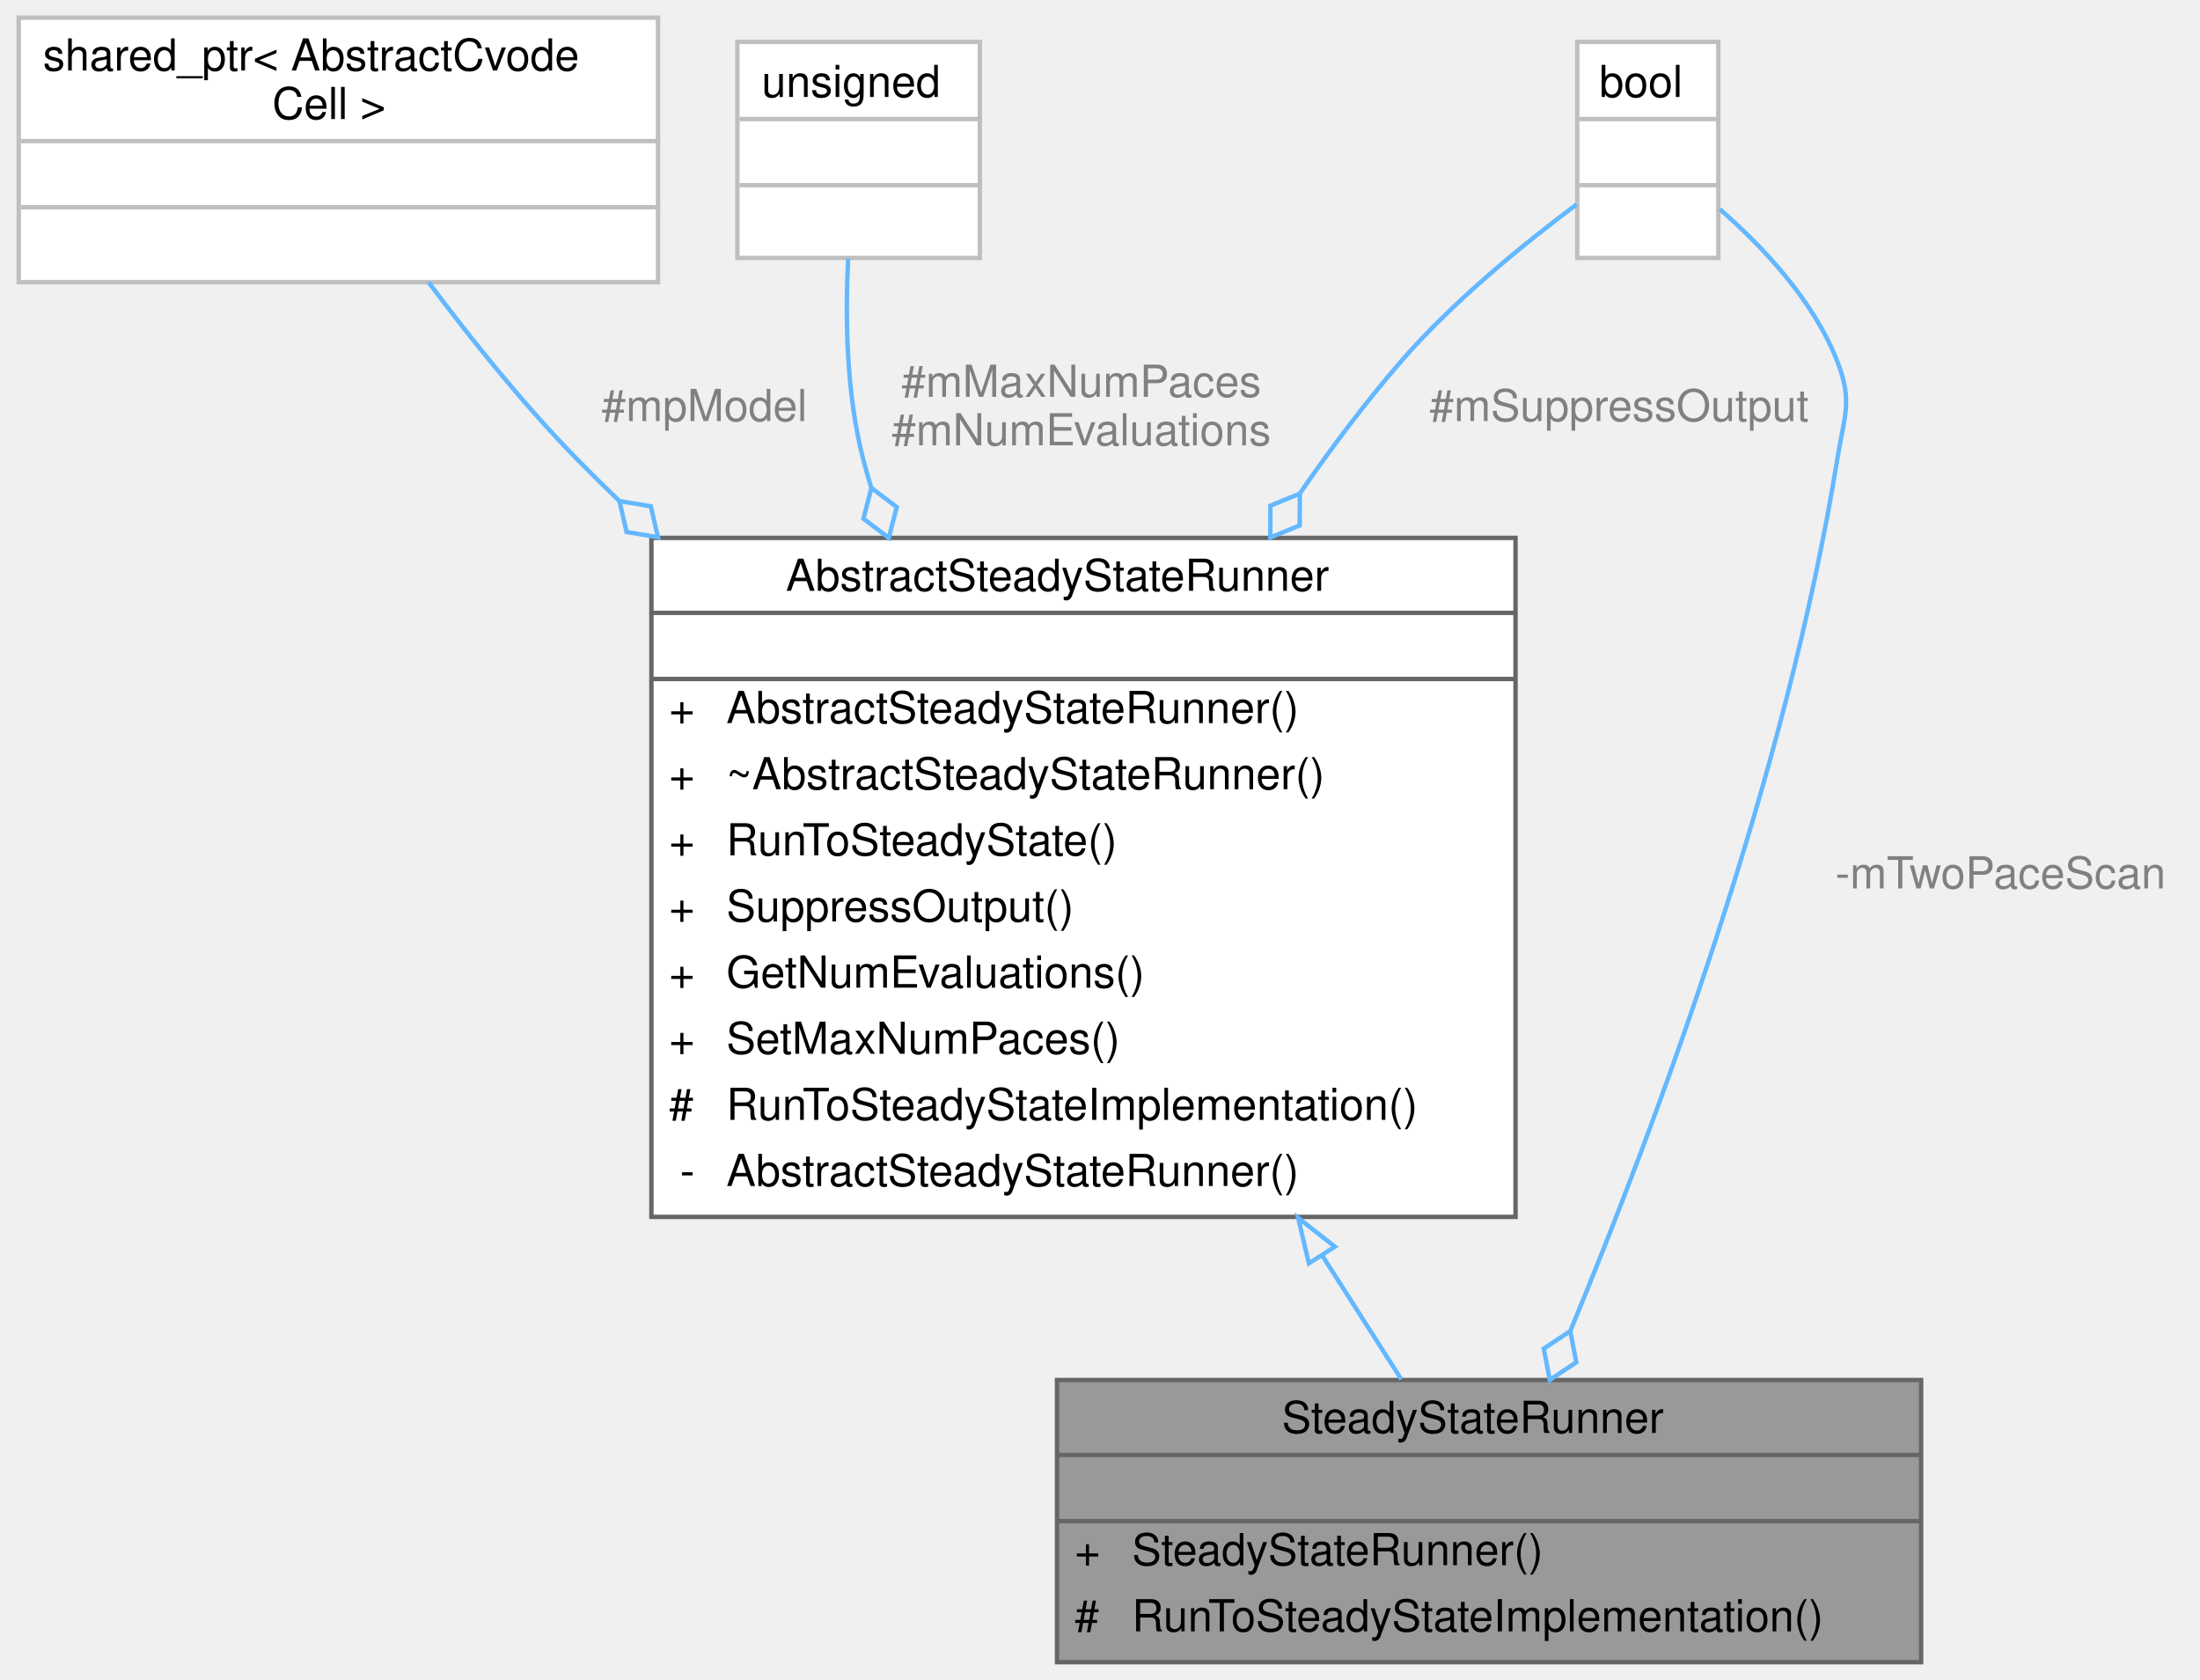
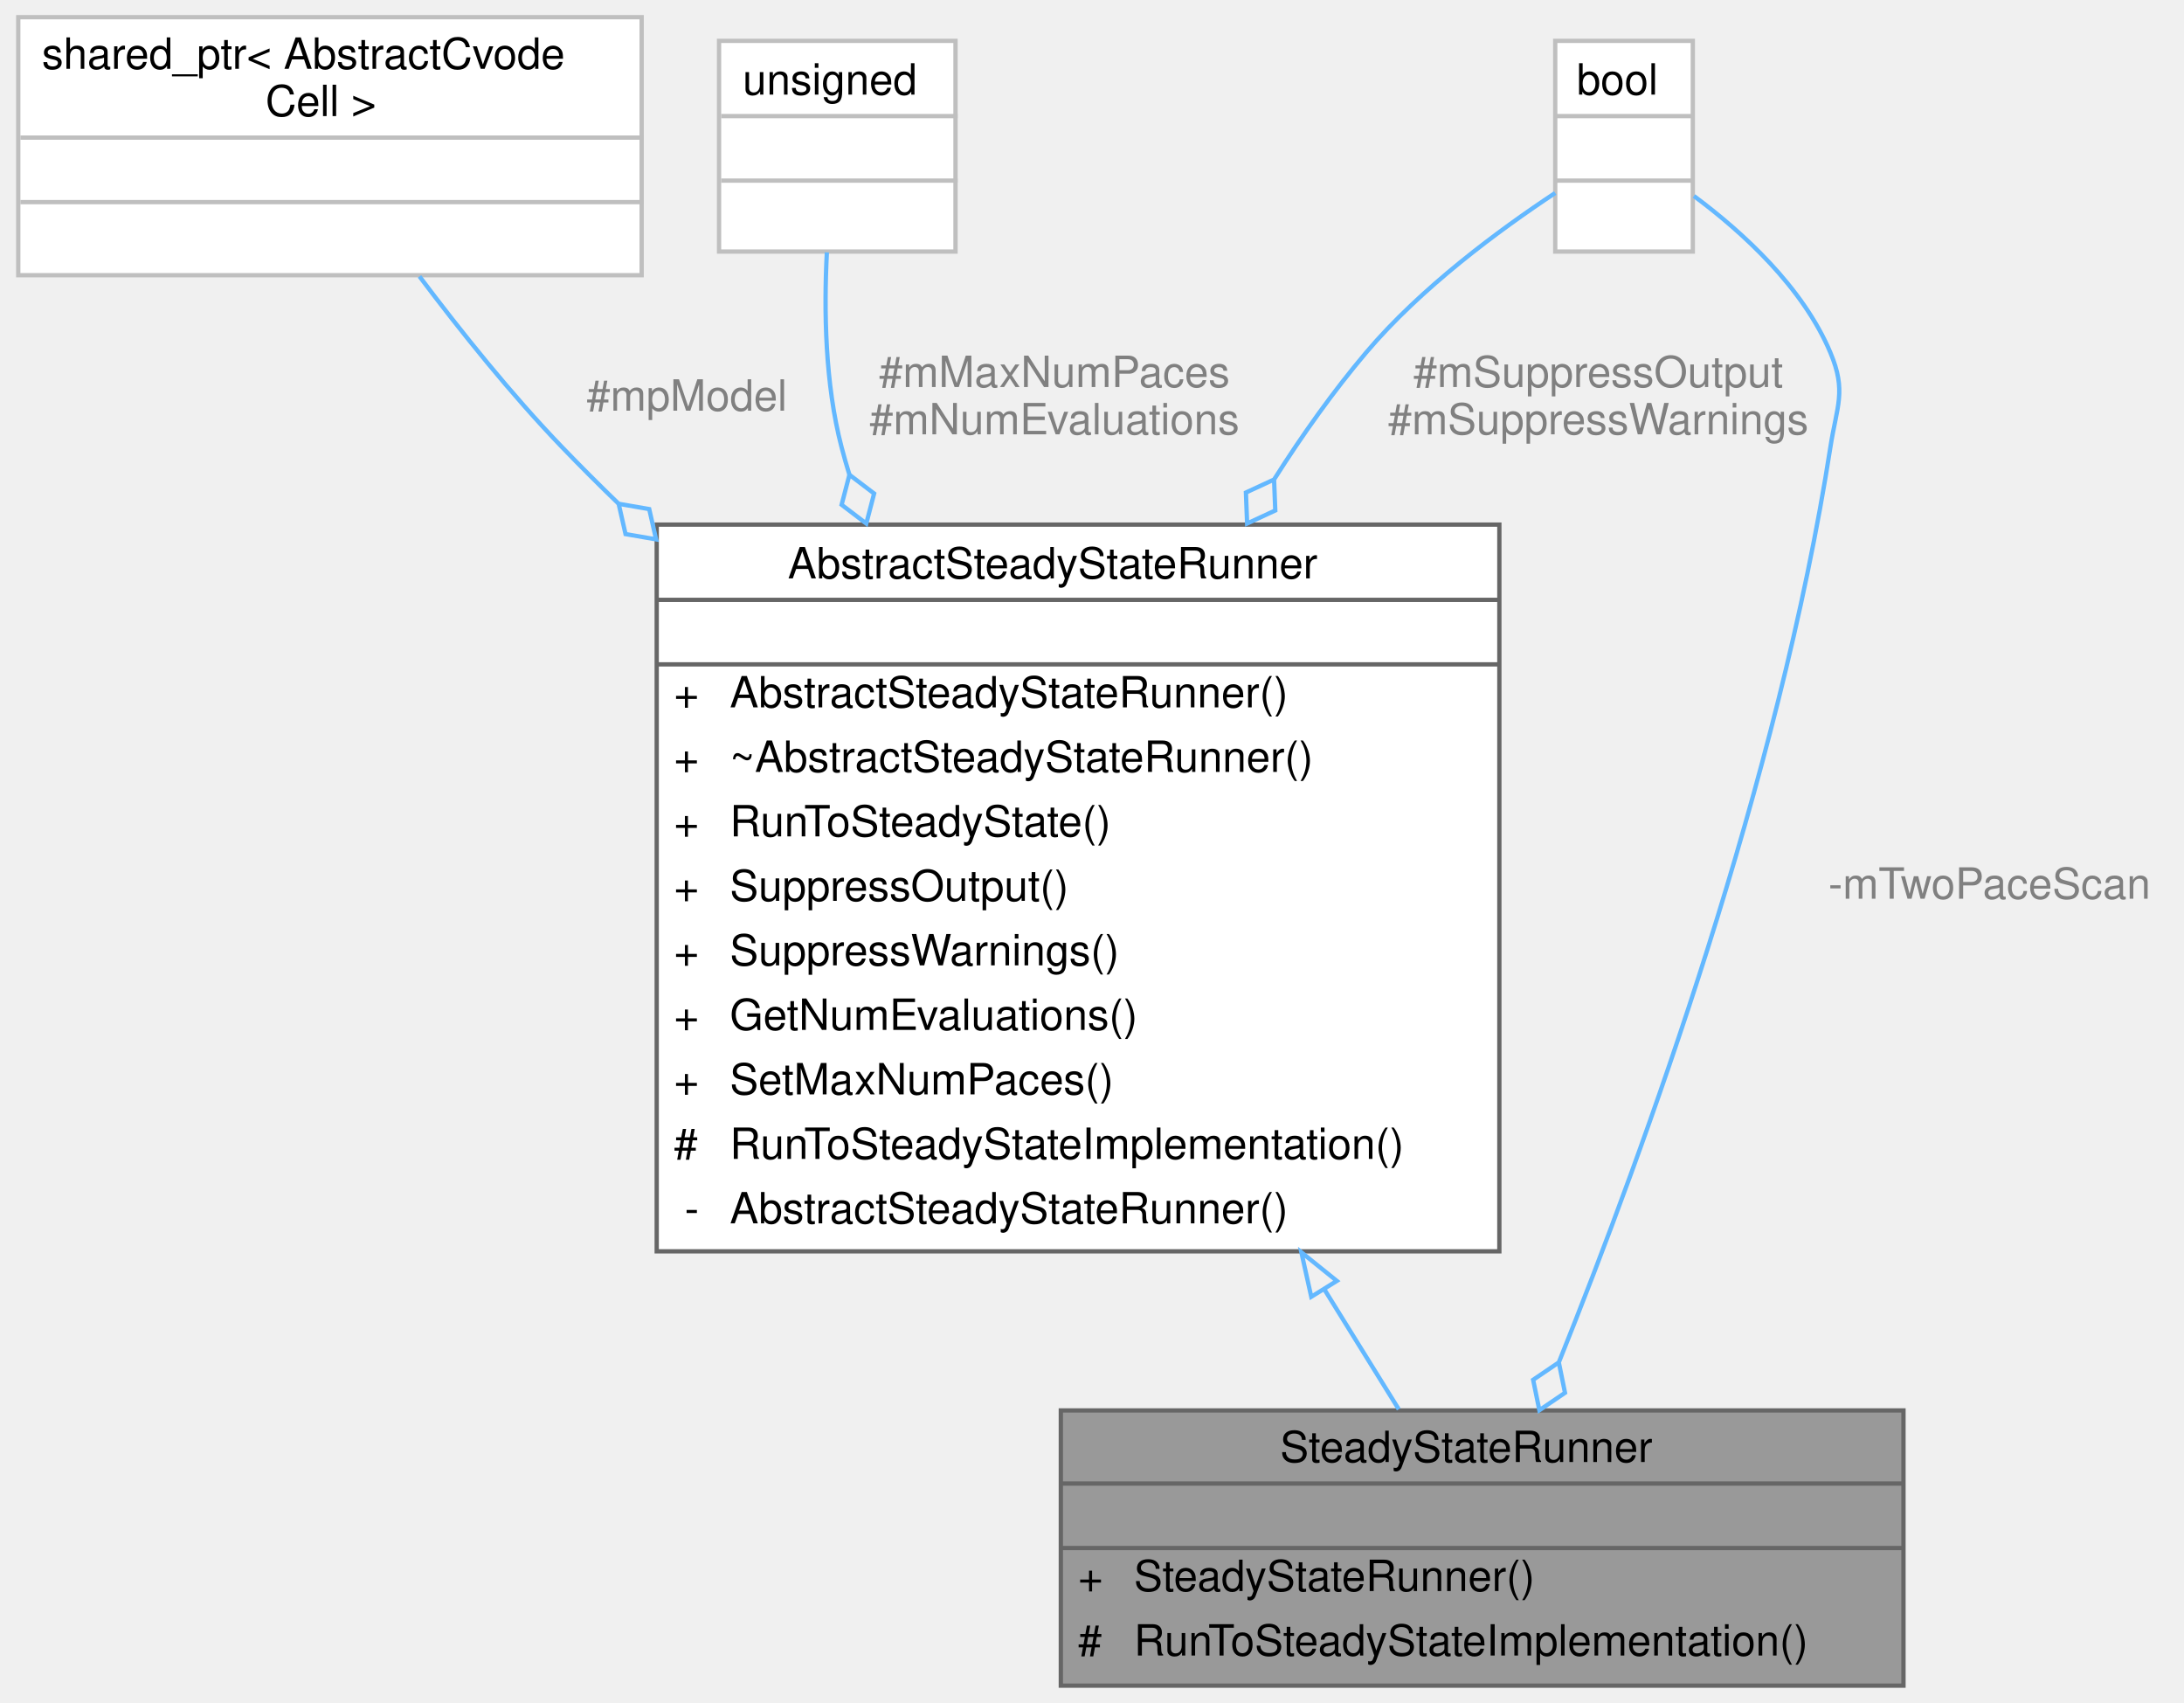
- <svg xmlns="http://www.w3.org/2000/svg" xmlns:xlink="http://www.w3.org/1999/xlink" width="499pt" height="381pt" viewBox="0.00 0.00 498.50 381.00">
-   <g id="graph0" class="graph" transform="scale(1 1) rotate(0) translate(4 377)">
+ <svg xmlns="http://www.w3.org/2000/svg" xmlns:xlink="http://www.w3.org/1999/xlink" width="508pt" height="396pt" viewBox="0.00 0.00 507.50 396.00">
+   <g id="graph0" class="graph" transform="scale(1 1) rotate(0) translate(4 392)">
    <g id="Node000001" class="node">
      <g id="a_Node000001">
        <a xlink:title=" ">
-           <polygon fill="#999999" stroke="transparent" points="431.5,-64 235.5,-64 235.5,0 431.5,0 431.5,-64" />
-           <text text-anchor="start" x="286.5" y="-52" font-family="Helvetica,sans-Serif" font-size="10.00">SteadyStateRunner</text>
-           <text text-anchor="start" x="331.5" y="-37" font-family="Helvetica,sans-Serif" font-size="10.00"> </text>
-           <text text-anchor="start" x="239.5" y="-22" font-family="Helvetica,sans-Serif" font-size="10.00">+</text>
-           <text text-anchor="start" x="252.5" y="-22" font-family="Helvetica,sans-Serif" font-size="10.00">SteadyStateRunner()</text>
-           <text text-anchor="start" x="239.5" y="-7" font-family="Helvetica,sans-Serif" font-size="10.00">#</text>
-           <text text-anchor="start" x="252.5" y="-7" font-family="Helvetica,sans-Serif" font-size="10.00">RunToSteadyStateImplementation()</text>
-           <polygon fill="#666666" stroke="#666666" points="235.5,-47 235.5,-47 431.5,-47 431.5,-47 235.5,-47" />
-           <polygon fill="#666666" stroke="#666666" points="235.5,-32 235.5,-32 431.5,-32 431.5,-32 235.5,-32" />
-           <polygon fill="none" stroke="#666666" points="235.5,0 235.5,-64 431.5,-64 431.5,0 235.5,0" />
+           <polygon fill="#999999" stroke="transparent" points="438.5,-64 242.5,-64 242.5,0 438.5,0 438.5,-64" />
+           <text text-anchor="start" x="293.5" y="-52" font-family="Helvetica,sans-Serif" font-size="10.00">SteadyStateRunner</text>
+           <text text-anchor="start" x="338.5" y="-37" font-family="Helvetica,sans-Serif" font-size="10.00"> </text>
+           <text text-anchor="start" x="246.5" y="-22" font-family="Helvetica,sans-Serif" font-size="10.00">+</text>
+           <text text-anchor="start" x="259.5" y="-22" font-family="Helvetica,sans-Serif" font-size="10.00">SteadyStateRunner()</text>
+           <text text-anchor="start" x="246.5" y="-7" font-family="Helvetica,sans-Serif" font-size="10.00">#</text>
+           <text text-anchor="start" x="259.5" y="-7" font-family="Helvetica,sans-Serif" font-size="10.00">RunToSteadyStateImplementation()</text>
+           <polygon fill="#666666" stroke="#666666" points="242.5,-47 242.5,-47 438.5,-47 438.5,-47 242.5,-47" />
+           <polygon fill="#666666" stroke="#666666" points="242.5,-32 242.5,-32 438.5,-32 438.5,-32 242.5,-32" />
+           <polygon fill="none" stroke="#666666" points="242.5,0 242.5,-64 438.5,-64 438.5,0 242.5,0" />
        </a>
      </g>
    </g>
    <g id="Node000002" class="node">
      <g id="a_Node000002">
        <a xlink:href="classAbstractSteadyStateRunner.html" target="_top" xlink:title=" ">
-           <polygon fill="white" stroke="transparent" points="339.5,-255 143.5,-255 143.5,-101 339.5,-101 339.5,-255" />
-           <text text-anchor="start" x="174" y="-243" font-family="Helvetica,sans-Serif" font-size="10.00">AbstractSteadyStateRunner</text>
-           <text text-anchor="start" x="239.5" y="-228" font-family="Helvetica,sans-Serif" font-size="10.00"> </text>
-           <text text-anchor="start" x="147.5" y="-213" font-family="Helvetica,sans-Serif" font-size="10.00">+</text>
-           <text text-anchor="start" x="160.5" y="-213" font-family="Helvetica,sans-Serif" font-size="10.00">AbstractSteadyStateRunner()</text>
-           <text text-anchor="start" x="147.5" y="-198" font-family="Helvetica,sans-Serif" font-size="10.00">+</text>
-           <text text-anchor="start" x="160.5" y="-198" font-family="Helvetica,sans-Serif" font-size="10.00">~AbstractSteadyStateRunner()</text>
-           <text text-anchor="start" x="147.5" y="-183" font-family="Helvetica,sans-Serif" font-size="10.00">+</text>
-           <text text-anchor="start" x="160.5" y="-183" font-family="Helvetica,sans-Serif" font-size="10.00">RunToSteadyState()</text>
-           <text text-anchor="start" x="147.5" y="-168" font-family="Helvetica,sans-Serif" font-size="10.00">+</text>
-           <text text-anchor="start" x="160.5" y="-168" font-family="Helvetica,sans-Serif" font-size="10.00">SuppressOutput()</text>
-           <text text-anchor="start" x="147.5" y="-153" font-family="Helvetica,sans-Serif" font-size="10.00">+</text>
-           <text text-anchor="start" x="160.5" y="-153" font-family="Helvetica,sans-Serif" font-size="10.00">GetNumEvaluations()</text>
-           <text text-anchor="start" x="147.5" y="-138" font-family="Helvetica,sans-Serif" font-size="10.00">+</text>
-           <text text-anchor="start" x="160.5" y="-138" font-family="Helvetica,sans-Serif" font-size="10.00">SetMaxNumPaces()</text>
-           <text text-anchor="start" x="147.5" y="-123" font-family="Helvetica,sans-Serif" font-size="10.00">#</text>
-           <text text-anchor="start" x="160.5" y="-123" font-family="Helvetica,sans-Serif" font-size="10.00">RunToSteadyStateImplementation()</text>
-           <text text-anchor="start" x="150" y="-108" font-family="Helvetica,sans-Serif" font-size="10.00">-</text>
-           <text text-anchor="start" x="160.5" y="-108" font-family="Helvetica,sans-Serif" font-size="10.00">AbstractSteadyStateRunner()</text>
-           <polygon fill="#666666" stroke="#666666" points="143.5,-238 143.5,-238 339.5,-238 339.5,-238 143.5,-238" />
-           <polygon fill="#666666" stroke="#666666" points="143.5,-223 143.5,-223 339.5,-223 339.5,-223 143.5,-223" />
-           <polygon fill="none" stroke="#666666" points="143.5,-101 143.5,-255 339.5,-255 339.5,-101 143.5,-101" />
+           <polygon fill="white" stroke="transparent" points="344.5,-270 148.5,-270 148.5,-101 344.5,-101 344.5,-270" />
+           <text text-anchor="start" x="179" y="-257.5" font-family="Helvetica,sans-Serif" font-size="10.00">AbstractSteadyStateRunner</text>
+           <text text-anchor="start" x="244.5" y="-242.5" font-family="Helvetica,sans-Serif" font-size="10.00"> </text>
+           <text text-anchor="start" x="152.5" y="-227.5" font-family="Helvetica,sans-Serif" font-size="10.00">+</text>
+           <text text-anchor="start" x="165.5" y="-227.5" font-family="Helvetica,sans-Serif" font-size="10.00">AbstractSteadyStateRunner()</text>
+           <text text-anchor="start" x="152.5" y="-212.5" font-family="Helvetica,sans-Serif" font-size="10.00">+</text>
+           <text text-anchor="start" x="165.5" y="-212.5" font-family="Helvetica,sans-Serif" font-size="10.00">~AbstractSteadyStateRunner()</text>
+           <text text-anchor="start" x="152.5" y="-197.5" font-family="Helvetica,sans-Serif" font-size="10.00">+</text>
+           <text text-anchor="start" x="165.5" y="-197.5" font-family="Helvetica,sans-Serif" font-size="10.00">RunToSteadyState()</text>
+           <text text-anchor="start" x="152.5" y="-182.5" font-family="Helvetica,sans-Serif" font-size="10.00">+</text>
+           <text text-anchor="start" x="165.5" y="-182.5" font-family="Helvetica,sans-Serif" font-size="10.00">SuppressOutput()</text>
+           <text text-anchor="start" x="152.5" y="-167.5" font-family="Helvetica,sans-Serif" font-size="10.00">+</text>
+           <text text-anchor="start" x="165.5" y="-167.5" font-family="Helvetica,sans-Serif" font-size="10.00">SuppressWarnings()</text>
+           <text text-anchor="start" x="152.5" y="-152.5" font-family="Helvetica,sans-Serif" font-size="10.00">+</text>
+           <text text-anchor="start" x="165.5" y="-152.5" font-family="Helvetica,sans-Serif" font-size="10.00">GetNumEvaluations()</text>
+           <text text-anchor="start" x="152.5" y="-137.5" font-family="Helvetica,sans-Serif" font-size="10.00">+</text>
+           <text text-anchor="start" x="165.5" y="-137.5" font-family="Helvetica,sans-Serif" font-size="10.00">SetMaxNumPaces()</text>
+           <text text-anchor="start" x="152.5" y="-122.5" font-family="Helvetica,sans-Serif" font-size="10.00">#</text>
+           <text text-anchor="start" x="165.5" y="-122.5" font-family="Helvetica,sans-Serif" font-size="10.00">RunToSteadyStateImplementation()</text>
+           <text text-anchor="start" x="155" y="-107.5" font-family="Helvetica,sans-Serif" font-size="10.00">-</text>
+           <text text-anchor="start" x="165.5" y="-107.5" font-family="Helvetica,sans-Serif" font-size="10.00">AbstractSteadyStateRunner()</text>
+           <polygon fill="#666666" stroke="#666666" points="148.5,-252.5 148.5,-252.5 344.5,-252.5 344.5,-252.5 148.5,-252.5" />
+           <polygon fill="#666666" stroke="#666666" points="148.5,-237.5 148.5,-237.5 344.5,-237.5 344.5,-237.5 148.5,-237.5" />
+           <polygon fill="none" stroke="#666666" points="148.5,-101 148.5,-270 344.5,-270 344.5,-101 148.5,-101" />
        </a>
      </g>
    </g>
    <g id="edge1_Node000001_Node000002" class="edge">
      <g id="a_edge1_Node000001_Node000002">
        <a xlink:title=" ">
-           <path fill="none" stroke="#63b8ff" d="M295.6,-92.33C301.98,-82.33 308.15,-72.68 313.59,-64.16" />
-           <polygon fill="none" stroke="#63b8ff" points="292.63,-90.47 290.19,-100.78 298.53,-94.24 292.63,-90.47" />
+           <path fill="none" stroke="#63b8ff" d="M303.89,-92C310.02,-82.12 315.91,-72.64 321.1,-64.27" />
+           <polygon fill="none" stroke="#63b8ff" points="300.75,-90.43 298.45,-100.77 306.7,-94.12 300.75,-90.43" />
        </a>
      </g>
    </g>
    <g id="Node000003" class="node">
      <g id="a_Node000003">
        <a xlink:title=" ">
-           <polygon fill="white" stroke="transparent" points="145,-373 0,-373 0,-313 145,-313 145,-373" />
-           <text text-anchor="start" x="5.5" y="-361" font-family="Helvetica,sans-Serif" font-size="10.00">shared_ptr&lt; AbstractCvode</text>
-           <text text-anchor="start" x="57.5" y="-350" font-family="Helvetica,sans-Serif" font-size="10.00">Cell &gt;</text>
+           <polygon fill="white" stroke="transparent" points="145,-388 0,-388 0,-328 145,-328 145,-388" />
+           <text text-anchor="start" x="5.5" y="-376" font-family="Helvetica,sans-Serif" font-size="10.00">shared_ptr&lt; AbstractCvode</text>
+           <text text-anchor="start" x="57.5" y="-365" font-family="Helvetica,sans-Serif" font-size="10.00">Cell &gt;</text>
+           <text text-anchor="start" x="71" y="-350" font-family="Helvetica,sans-Serif" font-size="10.00"> </text>
          <text text-anchor="start" x="71" y="-335" font-family="Helvetica,sans-Serif" font-size="10.00"> </text>
-           <text text-anchor="start" x="71" y="-320" font-family="Helvetica,sans-Serif" font-size="10.00"> </text>
+           <polygon fill="#bfbfbf" stroke="#bfbfbf" points="0.5,-360 0.5,-360 145.5,-360 145.5,-360 0.5,-360" />
          <polygon fill="#bfbfbf" stroke="#bfbfbf" points="0.5,-345 0.5,-345 145.5,-345 145.5,-345 0.5,-345" />
-           <polygon fill="#bfbfbf" stroke="#bfbfbf" points="0.5,-330 0.5,-330 145.5,-330 145.5,-330 0.5,-330" />
-           <polygon fill="none" stroke="#bfbfbf" points="0,-313 0,-373 145,-373 145,-313 0,-313" />
+           <polygon fill="none" stroke="#bfbfbf" points="0,-328 0,-388 145,-388 145,-328 0,-328" />
        </a>
      </g>
    </g>
    <g id="edge2_Node000002_Node000003" class="edge">
      <g id="a_edge2_Node000002_Node000003">
        <a xlink:title=" ">
-           <path fill="none" stroke="#63b8ff" d="M92.97,-312.96C102.54,-300.17 114.48,-285.28 126.5,-273 129.61,-269.82 132.83,-266.64 136.12,-263.47" />
-           <polygon fill="none" stroke="#63b8ff" points="136.25,-263.36 137.88,-256.34 145,-255.15 143.36,-262.17 136.25,-263.36" />
+           <path fill="none" stroke="#63b8ff" d="M93.32,-327.72C102.87,-315.02 114.68,-300.27 126.5,-288 130.71,-283.63 135.09,-279.25 139.59,-274.9" />
+           <polygon fill="none" stroke="#63b8ff" points="139.65,-274.84 141.25,-267.8 148.36,-266.57 146.76,-273.61 139.65,-274.84" />
        </a>
      </g>
-       <text text-anchor="middle" x="155.5" y="-281.5" font-family="Helvetica,sans-Serif" font-size="10.00" fill="grey"> #mpModel</text>
+       <text text-anchor="middle" x="155.5" y="-296.5" font-family="Helvetica,sans-Serif" font-size="10.00" fill="grey"> #mpModel</text>
    </g>
    <g id="Node000004" class="node">
      <g id="a_Node000004">
        <a xlink:href="classunsigned.html" target="_top" xlink:title=" ">
-           <polygon fill="white" stroke="transparent" points="218,-367.5 163,-367.5 163,-318.5 218,-318.5 218,-367.5" />
-           <text text-anchor="start" x="168.5" y="-355" font-family="Helvetica,sans-Serif" font-size="10.00">unsigned</text>
+           <polygon fill="white" stroke="transparent" points="218,-382.5 163,-382.5 163,-333.5 218,-333.5 218,-382.5" />
+           <text text-anchor="start" x="168.5" y="-370" font-family="Helvetica,sans-Serif" font-size="10.00">unsigned</text>
+           <text text-anchor="start" x="189" y="-355" font-family="Helvetica,sans-Serif" font-size="10.00"> </text>
          <text text-anchor="start" x="189" y="-340" font-family="Helvetica,sans-Serif" font-size="10.00"> </text>
-           <text text-anchor="start" x="189" y="-325" font-family="Helvetica,sans-Serif" font-size="10.00"> </text>
+           <polygon fill="#bfbfbf" stroke="#bfbfbf" points="163.5,-365 163.5,-365 218.5,-365 218.5,-365 163.5,-365" />
          <polygon fill="#bfbfbf" stroke="#bfbfbf" points="163.5,-350 163.5,-350 218.5,-350 218.5,-350 163.5,-350" />
-           <polygon fill="#bfbfbf" stroke="#bfbfbf" points="163.5,-335 163.5,-335 218.5,-335 218.5,-335 163.5,-335" />
-           <polygon fill="none" stroke="#bfbfbf" points="163,-318.5 163,-367.5 218,-367.5 218,-318.5 163,-318.5" />
+           <polygon fill="none" stroke="#bfbfbf" points="163,-333.5 163,-382.5 218,-382.5 218,-333.5 163,-333.5" />
        </a>
      </g>
    </g>
    <g id="edge3_Node000002_Node000004" class="edge">
      <g id="a_edge3_Node000002_Node000004">
        <a xlink:title=" ">
-           <path fill="none" stroke="#63b8ff" d="M188.12,-318.32C187.44,-304.83 187.71,-287.74 191.5,-273 192.05,-270.84 192.67,-268.68 193.33,-266.52" />
-           <polygon fill="none" stroke="#63b8ff" points="193.4,-266.34 191.59,-259.35 197.34,-255 199.15,-261.98 193.4,-266.34" />
+           <path fill="none" stroke="#63b8ff" d="M188.08,-333.31C187.38,-319.82 187.65,-302.72 191.5,-288 192.06,-285.87 192.66,-283.74 193.32,-281.62" />
+           <polygon fill="none" stroke="#63b8ff" points="193.33,-281.59 191.51,-274.62 197.25,-270.25 199.07,-277.23 193.33,-281.59" />
        </a>
      </g>
-       <text text-anchor="middle" x="241" y="-287" font-family="Helvetica,sans-Serif" font-size="10.00" fill="grey"> #mMaxNumPaces</text>
-       <text text-anchor="middle" x="241" y="-276" font-family="Helvetica,sans-Serif" font-size="10.00" fill="grey">#mNumEvaluations</text>
+       <text text-anchor="middle" x="241" y="-302" font-family="Helvetica,sans-Serif" font-size="10.00" fill="grey"> #mMaxNumPaces</text>
+       <text text-anchor="middle" x="241" y="-291" font-family="Helvetica,sans-Serif" font-size="10.00" fill="grey">#mNumEvaluations</text>
    </g>
    <g id="Node000005" class="node">
      <g id="a_Node000005">
        <a xlink:href="classbool.html" target="_top" xlink:title=" ">
-           <polygon fill="white" stroke="transparent" points="385.5,-367.5 353.5,-367.5 353.5,-318.5 385.5,-318.5 385.5,-367.5" />
-           <text text-anchor="start" x="358.5" y="-355" font-family="Helvetica,sans-Serif" font-size="10.00">bool</text>
-           <text text-anchor="start" x="367.5" y="-340" font-family="Helvetica,sans-Serif" font-size="10.00"> </text>
-           <text text-anchor="start" x="367.5" y="-325" font-family="Helvetica,sans-Serif" font-size="10.00"> </text>
-           <polygon fill="#bfbfbf" stroke="#bfbfbf" points="353.5,-350 353.5,-350 385.5,-350 385.5,-350 353.5,-350" />
-           <polygon fill="#bfbfbf" stroke="#bfbfbf" points="353.5,-335 353.5,-335 385.5,-335 385.5,-335 353.5,-335" />
-           <polygon fill="none" stroke="#bfbfbf" points="353.5,-318.5 353.5,-367.5 385.5,-367.5 385.5,-318.5 353.5,-318.5" />
+           <polygon fill="white" stroke="transparent" points="389.5,-382.5 357.5,-382.5 357.5,-333.5 389.5,-333.5 389.5,-382.5" />
+           <text text-anchor="start" x="362.5" y="-370" font-family="Helvetica,sans-Serif" font-size="10.00">bool</text>
+           <text text-anchor="start" x="371.5" y="-355" font-family="Helvetica,sans-Serif" font-size="10.00"> </text>
+           <text text-anchor="start" x="371.5" y="-340" font-family="Helvetica,sans-Serif" font-size="10.00"> </text>
+           <polygon fill="#bfbfbf" stroke="#bfbfbf" points="357.5,-365 357.5,-365 389.5,-365 389.5,-365 357.5,-365" />
+           <polygon fill="#bfbfbf" stroke="#bfbfbf" points="357.5,-350 357.5,-350 389.5,-350 389.5,-350 357.5,-350" />
+           <polygon fill="none" stroke="#bfbfbf" points="357.5,-333.5 357.5,-382.5 389.5,-382.5 389.5,-333.5 357.5,-333.5" />
        </a>
      </g>
    </g>
    <g id="edge5_Node000001_Node000005" class="edge">
      <g id="a_edge5_Node000001_Node000005">
        <a xlink:title=" ">
-           <path fill="none" stroke="#63b8ff" d="M385.83,-329.56C395.6,-321.04 407.13,-308.81 412.5,-295 416.04,-285.89 414.05,-282.65 412.5,-273 401.04,-201.53 371.53,-122.48 352,-75.31" />
-           <polygon fill="none" stroke="#63b8ff" points="351.91,-75.1 345.9,-71.11 347.27,-64.03 353.28,-68.02 351.91,-75.1" />
+           <path fill="none" stroke="#63b8ff" d="M389.76,-346.42C401.02,-338.06 415.08,-325.27 421.5,-310 425.29,-300.99 423,-297.66 421.5,-288 409.54,-210.87 378.39,-125.13 358.39,-75.32" />
+           <polygon fill="none" stroke="#63b8ff" points="358.33,-75.17 352.36,-71.12 353.81,-64.05 359.77,-68.1 358.33,-75.17" />
        </a>
      </g>
-       <text text-anchor="middle" x="449.5" y="-175.5" font-family="Helvetica,sans-Serif" font-size="10.00" fill="grey"> -mTwoPaceScan</text>
+       <text text-anchor="middle" x="458.5" y="-183" font-family="Helvetica,sans-Serif" font-size="10.00" fill="grey"> -mTwoPaceScan</text>
    </g>
    <g id="edge4_Node000002_Node000005" class="edge">
      <g id="a_edge4_Node000002_Node000005">
        <a xlink:title=" ">
-           <path fill="none" stroke="#63b8ff" d="M353.35,-330.63C341.47,-321.77 325.39,-308.72 313.5,-295 305.5,-285.77 297.8,-275.55 290.61,-265.13" />
-           <polygon fill="none" stroke="#63b8ff" points="290.57,-265.05 283.9,-262.3 283.88,-255.09 290.55,-257.84 290.57,-265.05" />
+           <path fill="none" stroke="#63b8ff" d="M357.49,-347.12C344.46,-338.51 326.23,-325.06 313.5,-310 305.88,-300.99 298.75,-290.97 292.2,-280.65" />
+           <polygon fill="none" stroke="#63b8ff" points="292.1,-280.49 285.55,-277.46 285.83,-270.26 292.38,-273.29 292.1,-280.49" />
        </a>
      </g>
-       <text text-anchor="middle" x="363" y="-281.5" font-family="Helvetica,sans-Serif" font-size="10.00" fill="grey"> #mSuppressOutput</text>
+       <text text-anchor="middle" x="367.5" y="-302" font-family="Helvetica,sans-Serif" font-size="10.00" fill="grey"> #mSuppressOutput</text>
+       <text text-anchor="middle" x="367.5" y="-291" font-family="Helvetica,sans-Serif" font-size="10.00" fill="grey">#mSuppressWarnings</text>
    </g>
  </g>
</svg>
